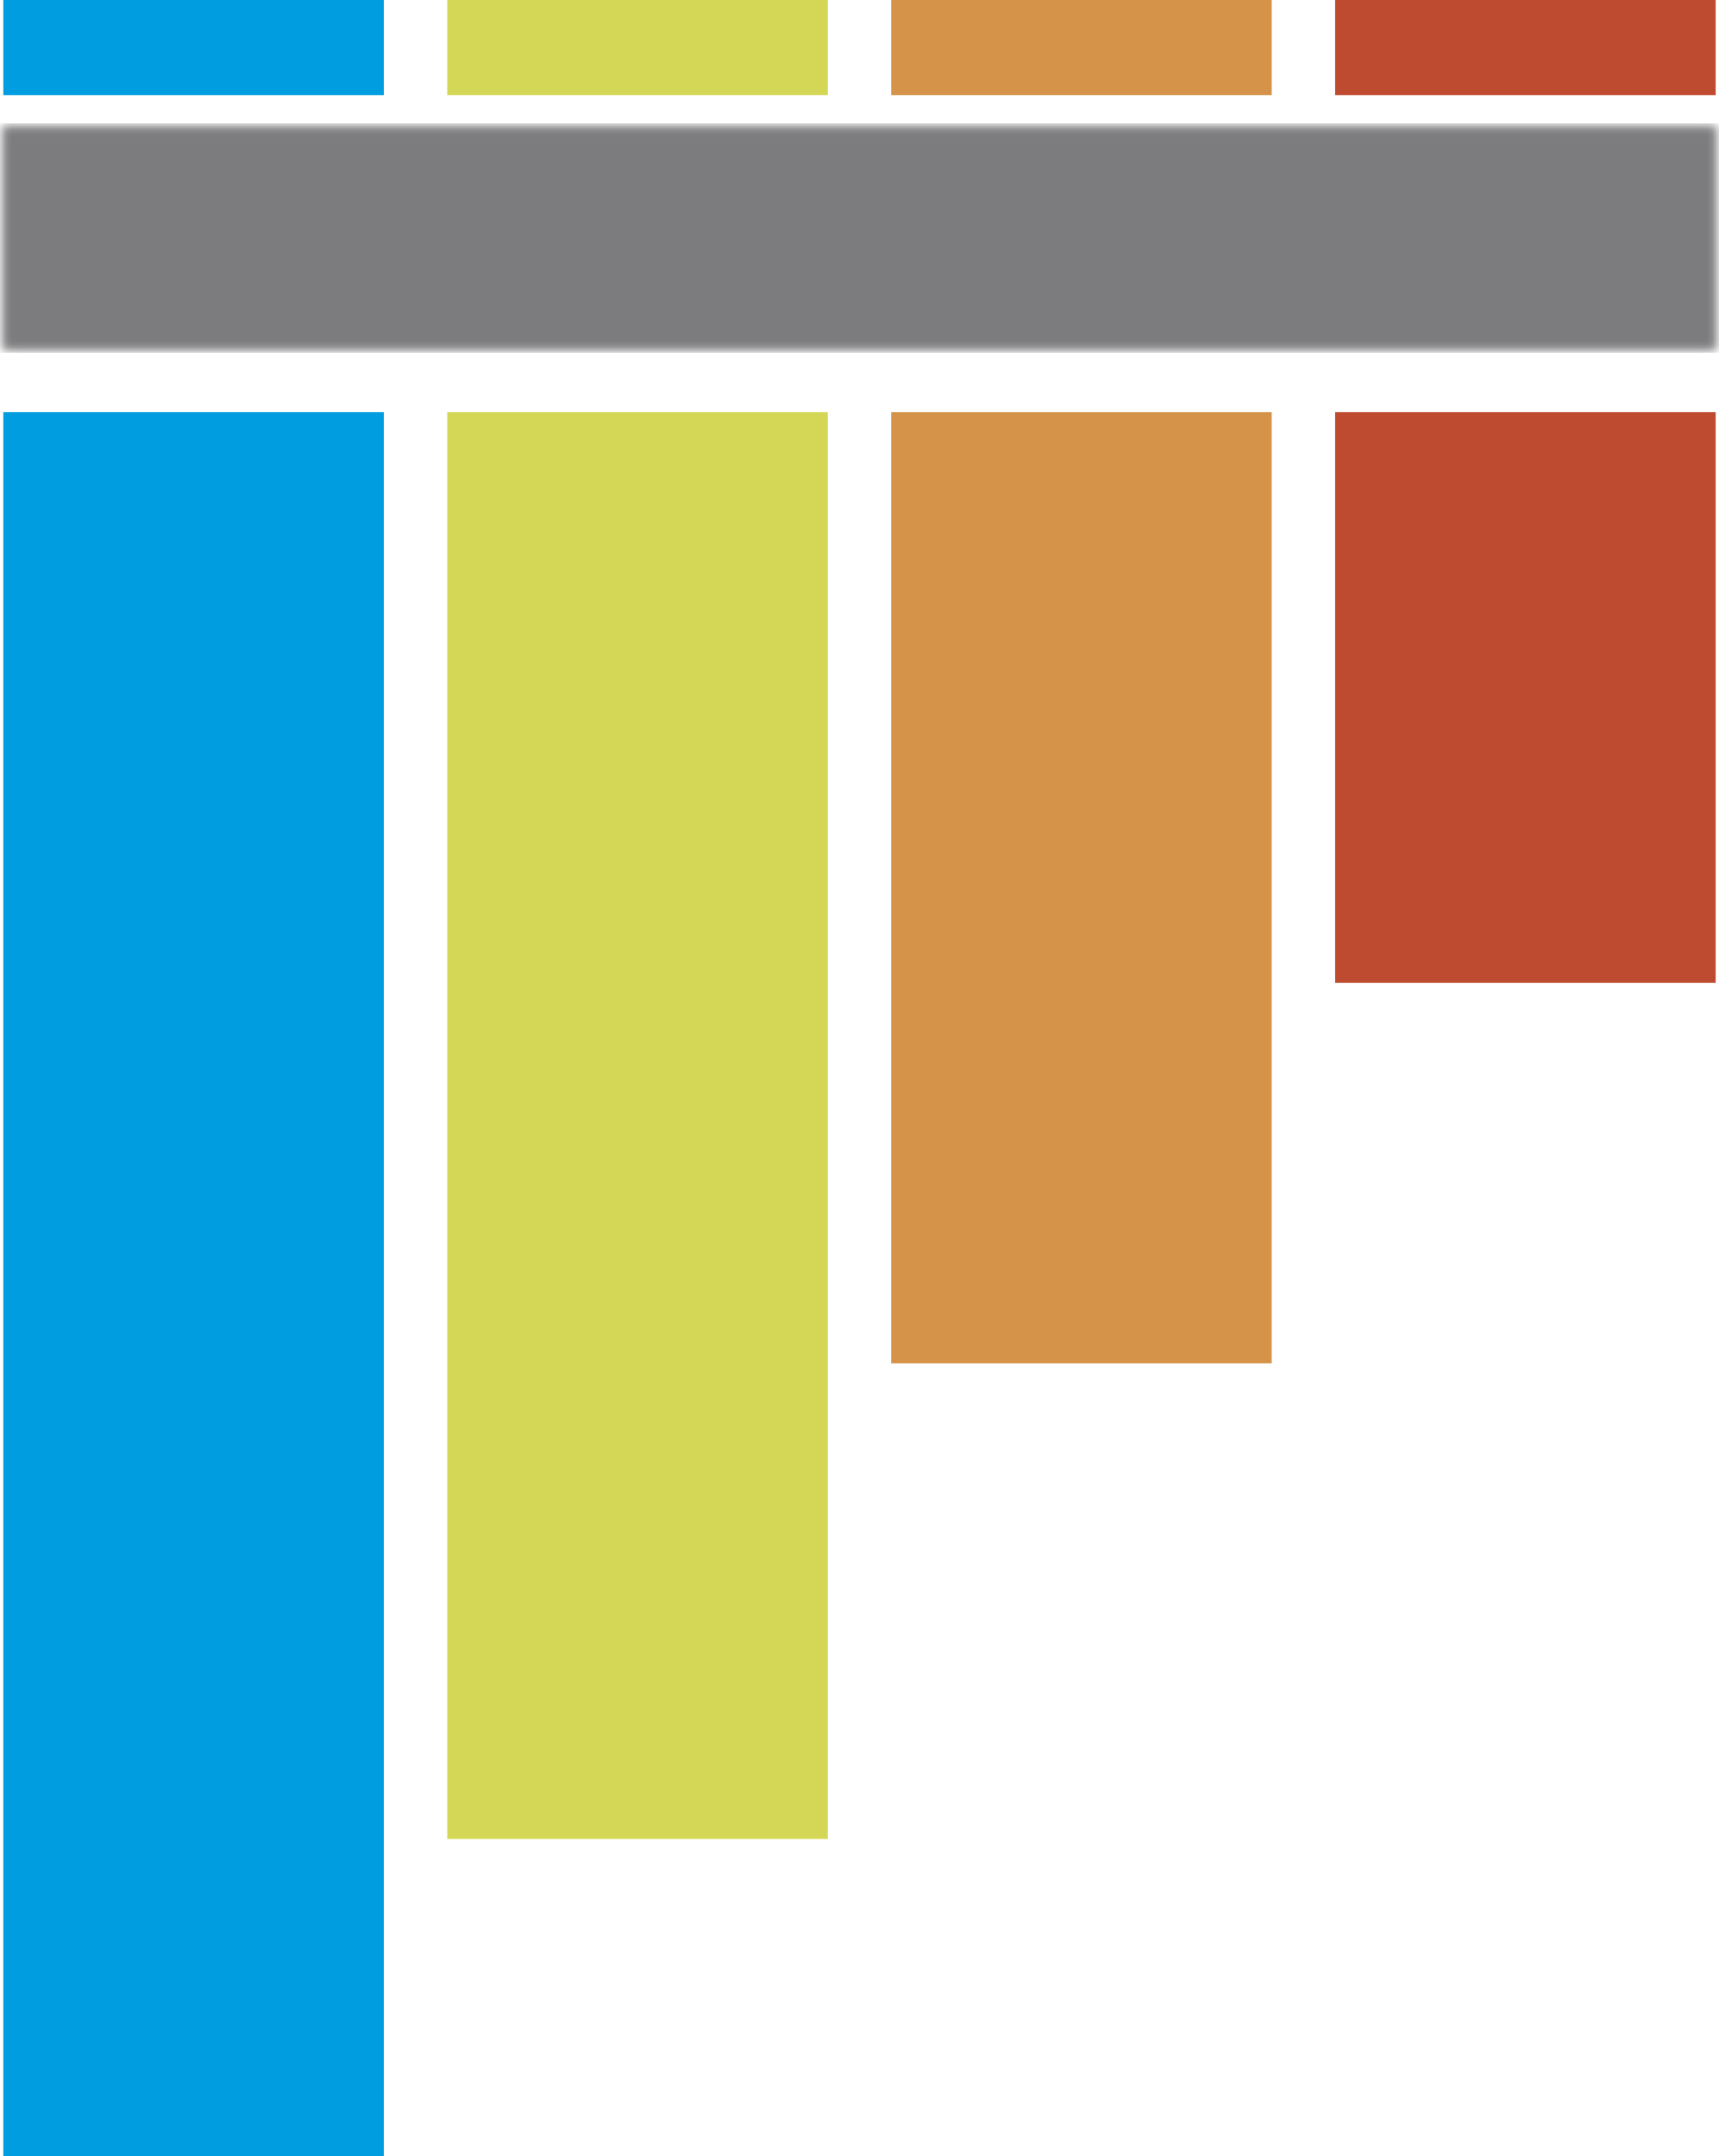
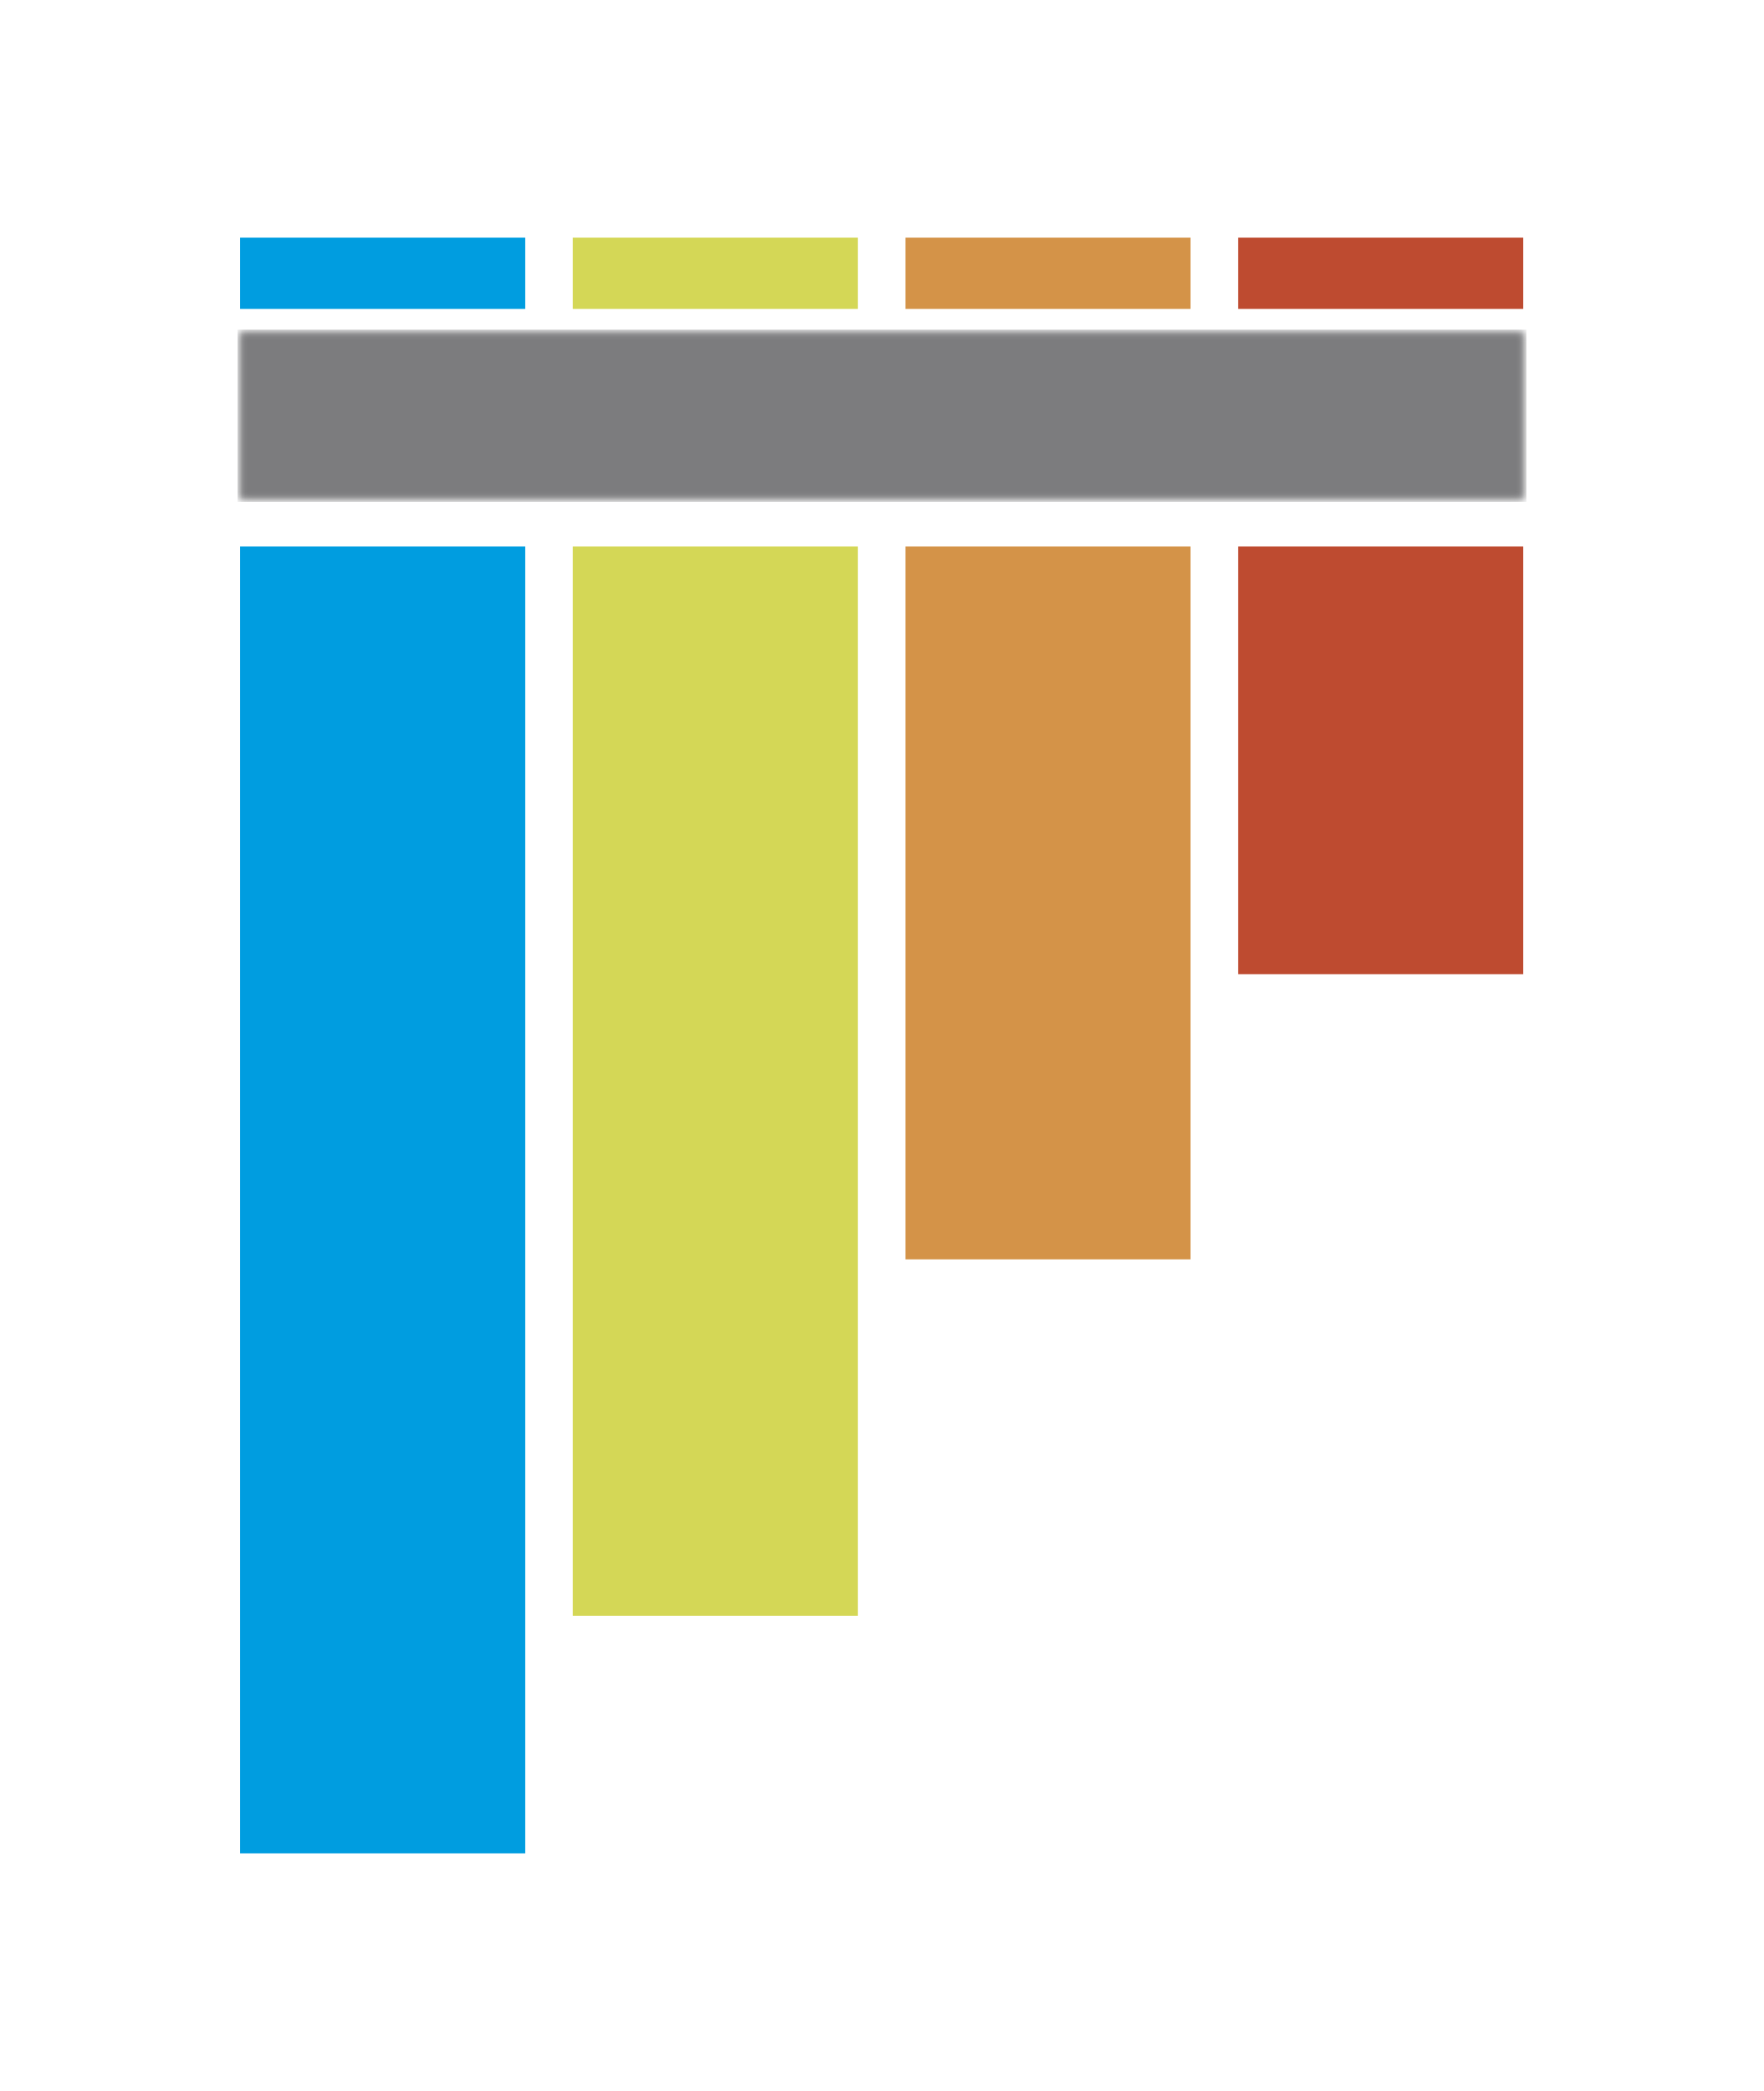
- <svg xmlns="http://www.w3.org/2000/svg" id="svg8" version="1.1" viewBox="0 0 54.209 68" height="68mm" width="54.209mm">
+ <svg xmlns="http://www.w3.org/2000/svg" width="74.209mm" height="88mm" viewBox="0 0 74.209 88" version="1.1" id="svg8">
  <defs id="defs2">
-     <marker style="overflow:visible" id="Arrow1Lstart" refX="0" refY="0" orient="auto">
-       <path transform="matrix(0.8,0,0,0.8,10,0)" style="fill-rule:evenodd;stroke:#000000;stroke-width:1pt" d="M 0,0 5,-5 -12.5,0 5,5 Z" id="path930" />
+     <marker orient="auto" refY="0" refX="0" id="Arrow1Lstart" style="overflow:visible">
+       <path id="path930" d="M 0,0 5,-5 -12.5,0 5,5 Z" style="fill-rule:evenodd;stroke:#000000;stroke-width:1pt" transform="matrix(0.8,0,0,0.8,10,0)" />
    </marker>
-     <filter height="1.144" y="-0.072" width="1.017" x="-0.008" id="filter1300" style="color-interpolation-filters:sRGB">
-       <feGaussianBlur id="feGaussianBlur1302" stdDeviation="0.189" />
+     <filter style="color-interpolation-filters:sRGB" id="filter1300" x="-0.008" width="1.017" y="-0.072" height="1.144">
+       <feGaussianBlur stdDeviation="0.189" id="feGaussianBlur1302" />
    </filter>
  </defs>
-   <g transform="translate(0.1044466)" id="layer1">
-     <rect y="13.465" x="0.465" height="54.07" width="11.07" id="rect833" style="fill:#009de0;fill-opacity:1;stroke:#009de0;stroke-width:0.93;stroke-miterlimit:4;stroke-dasharray:none;stroke-opacity:1" />
-     <rect style="fill:#d4d756;fill-opacity:1;stroke:#d4d756;stroke-width:0.844;stroke-miterlimit:4;stroke-dasharray:none;stroke-opacity:1" id="rect835" width="11.156" height="44.156" x="14.422" y="13.422" />
-     <rect y="13.346" x="28.346" height="29.308" width="11.308" id="rect837" style="fill:#d49348;fill-opacity:1;stroke:#d49348;stroke-width:0.692;stroke-miterlimit:4;stroke-dasharray:none;stroke-opacity:1" />
-     <rect style="fill:#be4b30;fill-opacity:1;stroke:#be4b30;stroke-width:0.538;stroke-miterlimit:4;stroke-dasharray:none;stroke-opacity:1" id="rect839" width="11.462" height="17.462" x="42.269" y="13.269" />
-     <rect style="mix-blend-mode:normal;fill:#009de0;fill-opacity:1;stroke:#009de0;stroke-width:0.218;stroke-miterlimit:4;stroke-dasharray:none;stroke-opacity:1" id="rect841" width="11.782" height="2.782" x="0.109" y="0.109" />
-     <rect y="4.349" x="0.349" height="6.303" width="53.303" id="rect843" style="fill:#7c7c7e;fill-opacity:1;stroke:#7c7c7e;stroke-width:1.097;stroke-linecap:round;stroke-linejoin:round;stroke-miterlimit:4;stroke-dasharray:none;stroke-opacity:1;filter:url(#filter1300)" />
-     <rect y="0.109" x="14.109" height="2.782" width="11.782" id="rect844" style="fill:#d4d756;fill-opacity:1;stroke:#d4d756;stroke-width:0.218;stroke-miterlimit:4;stroke-dasharray:none;stroke-opacity:1" />
-     <rect style="fill:#d49348;fill-opacity:1;stroke:#d49348;stroke-width:0.218;stroke-miterlimit:4;stroke-dasharray:none;stroke-opacity:1" id="rect846" width="11.782" height="2.782" x="28.109" y="0.109" />
-     <rect y="0.109" x="42.109" height="2.782" width="11.782" id="rect848" style="fill:#be4b30;fill-opacity:1;stroke:#be4b30;stroke-width:0.218;stroke-miterlimit:4;stroke-dasharray:none;stroke-opacity:1" />
+   <g id="layer1" transform="translate(10.10445,10)">
+     <rect style="fill:#009de0;fill-opacity:1;stroke:#009de0;stroke-width:0.93;stroke-miterlimit:4;stroke-dasharray:none;stroke-opacity:1" id="rect833" width="11.07" height="54.07" x="0.465" y="13.465" />
+     <rect y="13.422" x="14.422" height="44.156" width="11.156" id="rect835" style="fill:#d4d756;fill-opacity:1;stroke:#d4d756;stroke-width:0.844;stroke-miterlimit:4;stroke-dasharray:none;stroke-opacity:1" />
+     <rect style="fill:#d49348;fill-opacity:1;stroke:#d49348;stroke-width:0.692;stroke-miterlimit:4;stroke-dasharray:none;stroke-opacity:1" id="rect837" width="11.308" height="29.308" x="28.346" y="13.346" />
+     <rect y="13.269" x="42.269" height="17.462" width="11.462" id="rect839" style="fill:#be4b30;fill-opacity:1;stroke:#be4b30;stroke-width:0.538;stroke-miterlimit:4;stroke-dasharray:none;stroke-opacity:1" />
+     <rect y="0.109" x="0.109" height="2.782" width="11.782" id="rect841" style="mix-blend-mode:normal;fill:#009de0;fill-opacity:1;stroke:#009de0;stroke-width:0.218;stroke-miterlimit:4;stroke-dasharray:none;stroke-opacity:1" />
+     <rect style="fill:#7c7c7e;fill-opacity:1;stroke:#7c7c7e;stroke-width:1.097;stroke-linecap:round;stroke-linejoin:round;stroke-miterlimit:4;stroke-dasharray:none;stroke-opacity:1;filter:url(#filter1300)" id="rect843" width="53.303" height="6.303" x="0.349" y="4.349" />
+     <rect style="fill:#d4d756;fill-opacity:1;stroke:#d4d756;stroke-width:0.218;stroke-miterlimit:4;stroke-dasharray:none;stroke-opacity:1" id="rect844" width="11.782" height="2.782" x="14.109" y="0.109" />
+     <rect y="0.109" x="28.109" height="2.782" width="11.782" id="rect846" style="fill:#d49348;fill-opacity:1;stroke:#d49348;stroke-width:0.218;stroke-miterlimit:4;stroke-dasharray:none;stroke-opacity:1" />
+     <rect style="fill:#be4b30;fill-opacity:1;stroke:#be4b30;stroke-width:0.218;stroke-miterlimit:4;stroke-dasharray:none;stroke-opacity:1" id="rect848" width="11.782" height="2.782" x="42.109" y="0.109" />
  </g>
</svg>
